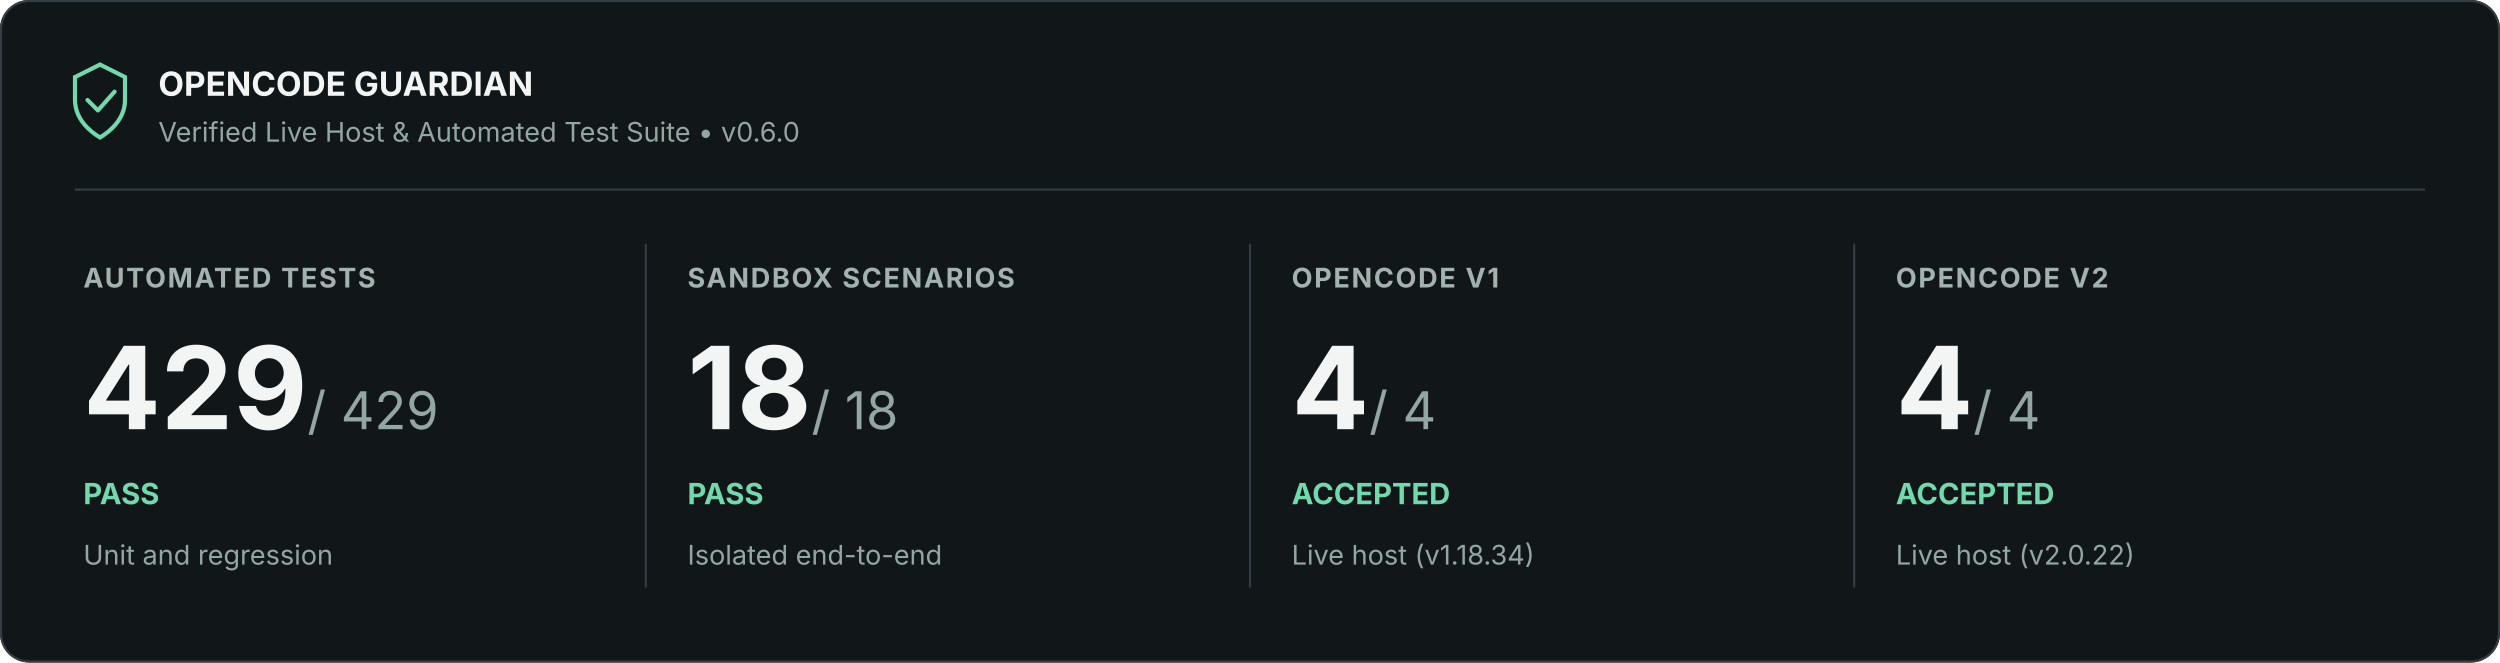
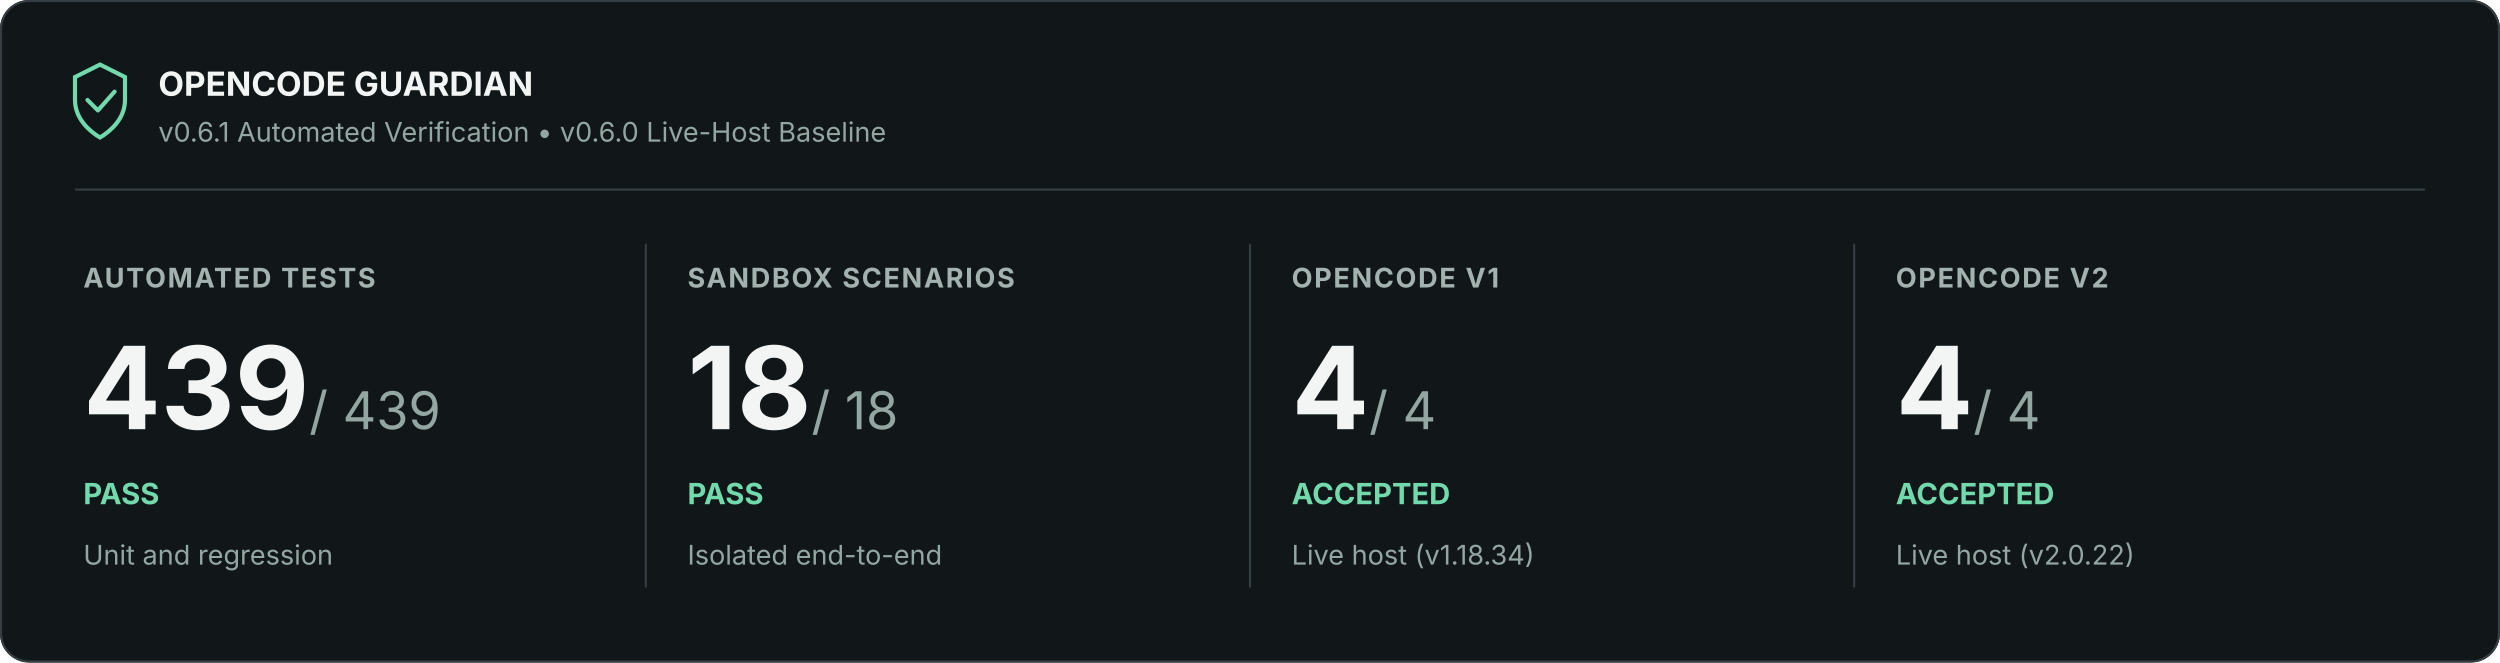
<svg xmlns="http://www.w3.org/2000/svg" width="1200" height="318" viewBox="0 0 1200 318" role="img" aria-labelledby="title description">
  <rect width="1200" height="318" rx="14" fill="#111619" />
  <rect x=".5" y=".5" width="1199" height="317" rx="13.5" stroke="#353e42" fill="none" />
  <path d="M36 37l12-6 12 6v11c0 9-7 15-12 18-5-3-12-9-12-18z" fill="none" stroke="#72d9ad" stroke-width="2" />
  <path d="m42 48 5 5 8-9" fill="none" stroke="#72d9ad" stroke-width="2" stroke-linejoin="round" stroke-linecap="round" />
  <text x="76" y="46" font-family="Inter, Segoe UI, Arial, sans-serif" font-size="16" font-weight="700" fill="#f2f5f4">OPENCODE GUARDIAN</text>
-   <text x="76" y="68" font-family="Inter, Segoe UI, Arial, sans-serif" font-size="13" fill="#94a6a1">Verified Live Host &amp; Automated Test Suite • v0.6.0</text>
+   <text x="76" y="68" font-family="Inter, Segoe UI, Arial, sans-serif" font-size="13" fill="#94a6a1">v0.6.1 Automated Verification • v0.6.0 Live-Host Baseline</text>
  <path d="M36 91H1164" stroke="#353e42" />
  <text x="40" y="138" font-family="Inter, Segoe UI, Arial, sans-serif" font-size="13" font-weight="700" letter-spacing=".8" fill="#a3b2ae">AUTOMATED TESTS</text>
-   <text x="40" y="206" font-family="Inter, Segoe UI, Arial, sans-serif" font-size="55" font-weight="700" fill="#f2f5f4">429<tspan font-size="25" font-weight="400" fill="#94a6a1"> / 429</tspan>
+   <text x="40" y="206" font-family="Inter, Segoe UI, Arial, sans-serif" font-size="55" font-weight="700" fill="#f2f5f4">439<tspan font-size="25" font-weight="400" fill="#94a6a1"> / 439</tspan>
  </text>
  <text x="40" y="242" font-family="Inter, Segoe UI, Arial, sans-serif" font-size="14" font-weight="700" fill="#72d9ad">PASS</text>
  <text x="40" y="271" font-family="Inter, Segoe UI, Arial, sans-serif" font-size="13" fill="#94a6a1">Unit and regression</text>
  <path d="M310 117v165" stroke="#353e42" />
  <text x="330" y="138" font-family="Inter, Segoe UI, Arial, sans-serif" font-size="13" font-weight="700" letter-spacing=".8" fill="#a3b2ae">SANDBOX SCENARIOS</text>
  <text x="330" y="206" font-family="Inter, Segoe UI, Arial, sans-serif" font-size="55" font-weight="700" fill="#f2f5f4">18<tspan font-size="25" font-weight="400" fill="#94a6a1"> / 18</tspan>
  </text>
  <text x="330" y="242" font-family="Inter, Segoe UI, Arial, sans-serif" font-size="14" font-weight="700" fill="#72d9ad">PASS</text>
  <text x="330" y="271" font-family="Inter, Segoe UI, Arial, sans-serif" font-size="13" fill="#94a6a1">Isolated end-to-end</text>
  <path d="M600 117v165" stroke="#353e42" />
  <text x="620" y="138" font-family="Inter, Segoe UI, Arial, sans-serif" font-size="13" font-weight="700" letter-spacing=".8" fill="#a3b2ae">OPENCODE V1</text>
  <text x="620" y="206" font-family="Inter, Segoe UI, Arial, sans-serif" font-size="55" font-weight="700" fill="#f2f5f4">4<tspan font-size="25" font-weight="400" fill="#94a6a1"> / 4</tspan>
  </text>
  <text x="620" y="242" font-family="Inter, Segoe UI, Arial, sans-serif" font-size="14" font-weight="700" fill="#72d9ad">ACCEPTED</text>
  <text x="620" y="271" font-family="Inter, Segoe UI, Arial, sans-serif" font-size="13" fill="#94a6a1">Live host (v1.18.34)</text>
  <path d="M890 117v165" stroke="#353e42" />
  <text x="910" y="138" font-family="Inter, Segoe UI, Arial, sans-serif" font-size="13" font-weight="700" letter-spacing=".8" fill="#a3b2ae">OPENCODE V2</text>
  <text x="910" y="206" font-family="Inter, Segoe UI, Arial, sans-serif" font-size="55" font-weight="700" fill="#f2f5f4">4<tspan font-size="25" font-weight="400" fill="#94a6a1"> / 4</tspan>
  </text>
  <text x="910" y="242" font-family="Inter, Segoe UI, Arial, sans-serif" font-size="14" font-weight="700" fill="#72d9ad">ACCEPTED</text>
  <text x="910" y="271" font-family="Inter, Segoe UI, Arial, sans-serif" font-size="13" fill="#94a6a1">Live host (v2.0.22)</text>
</svg>
